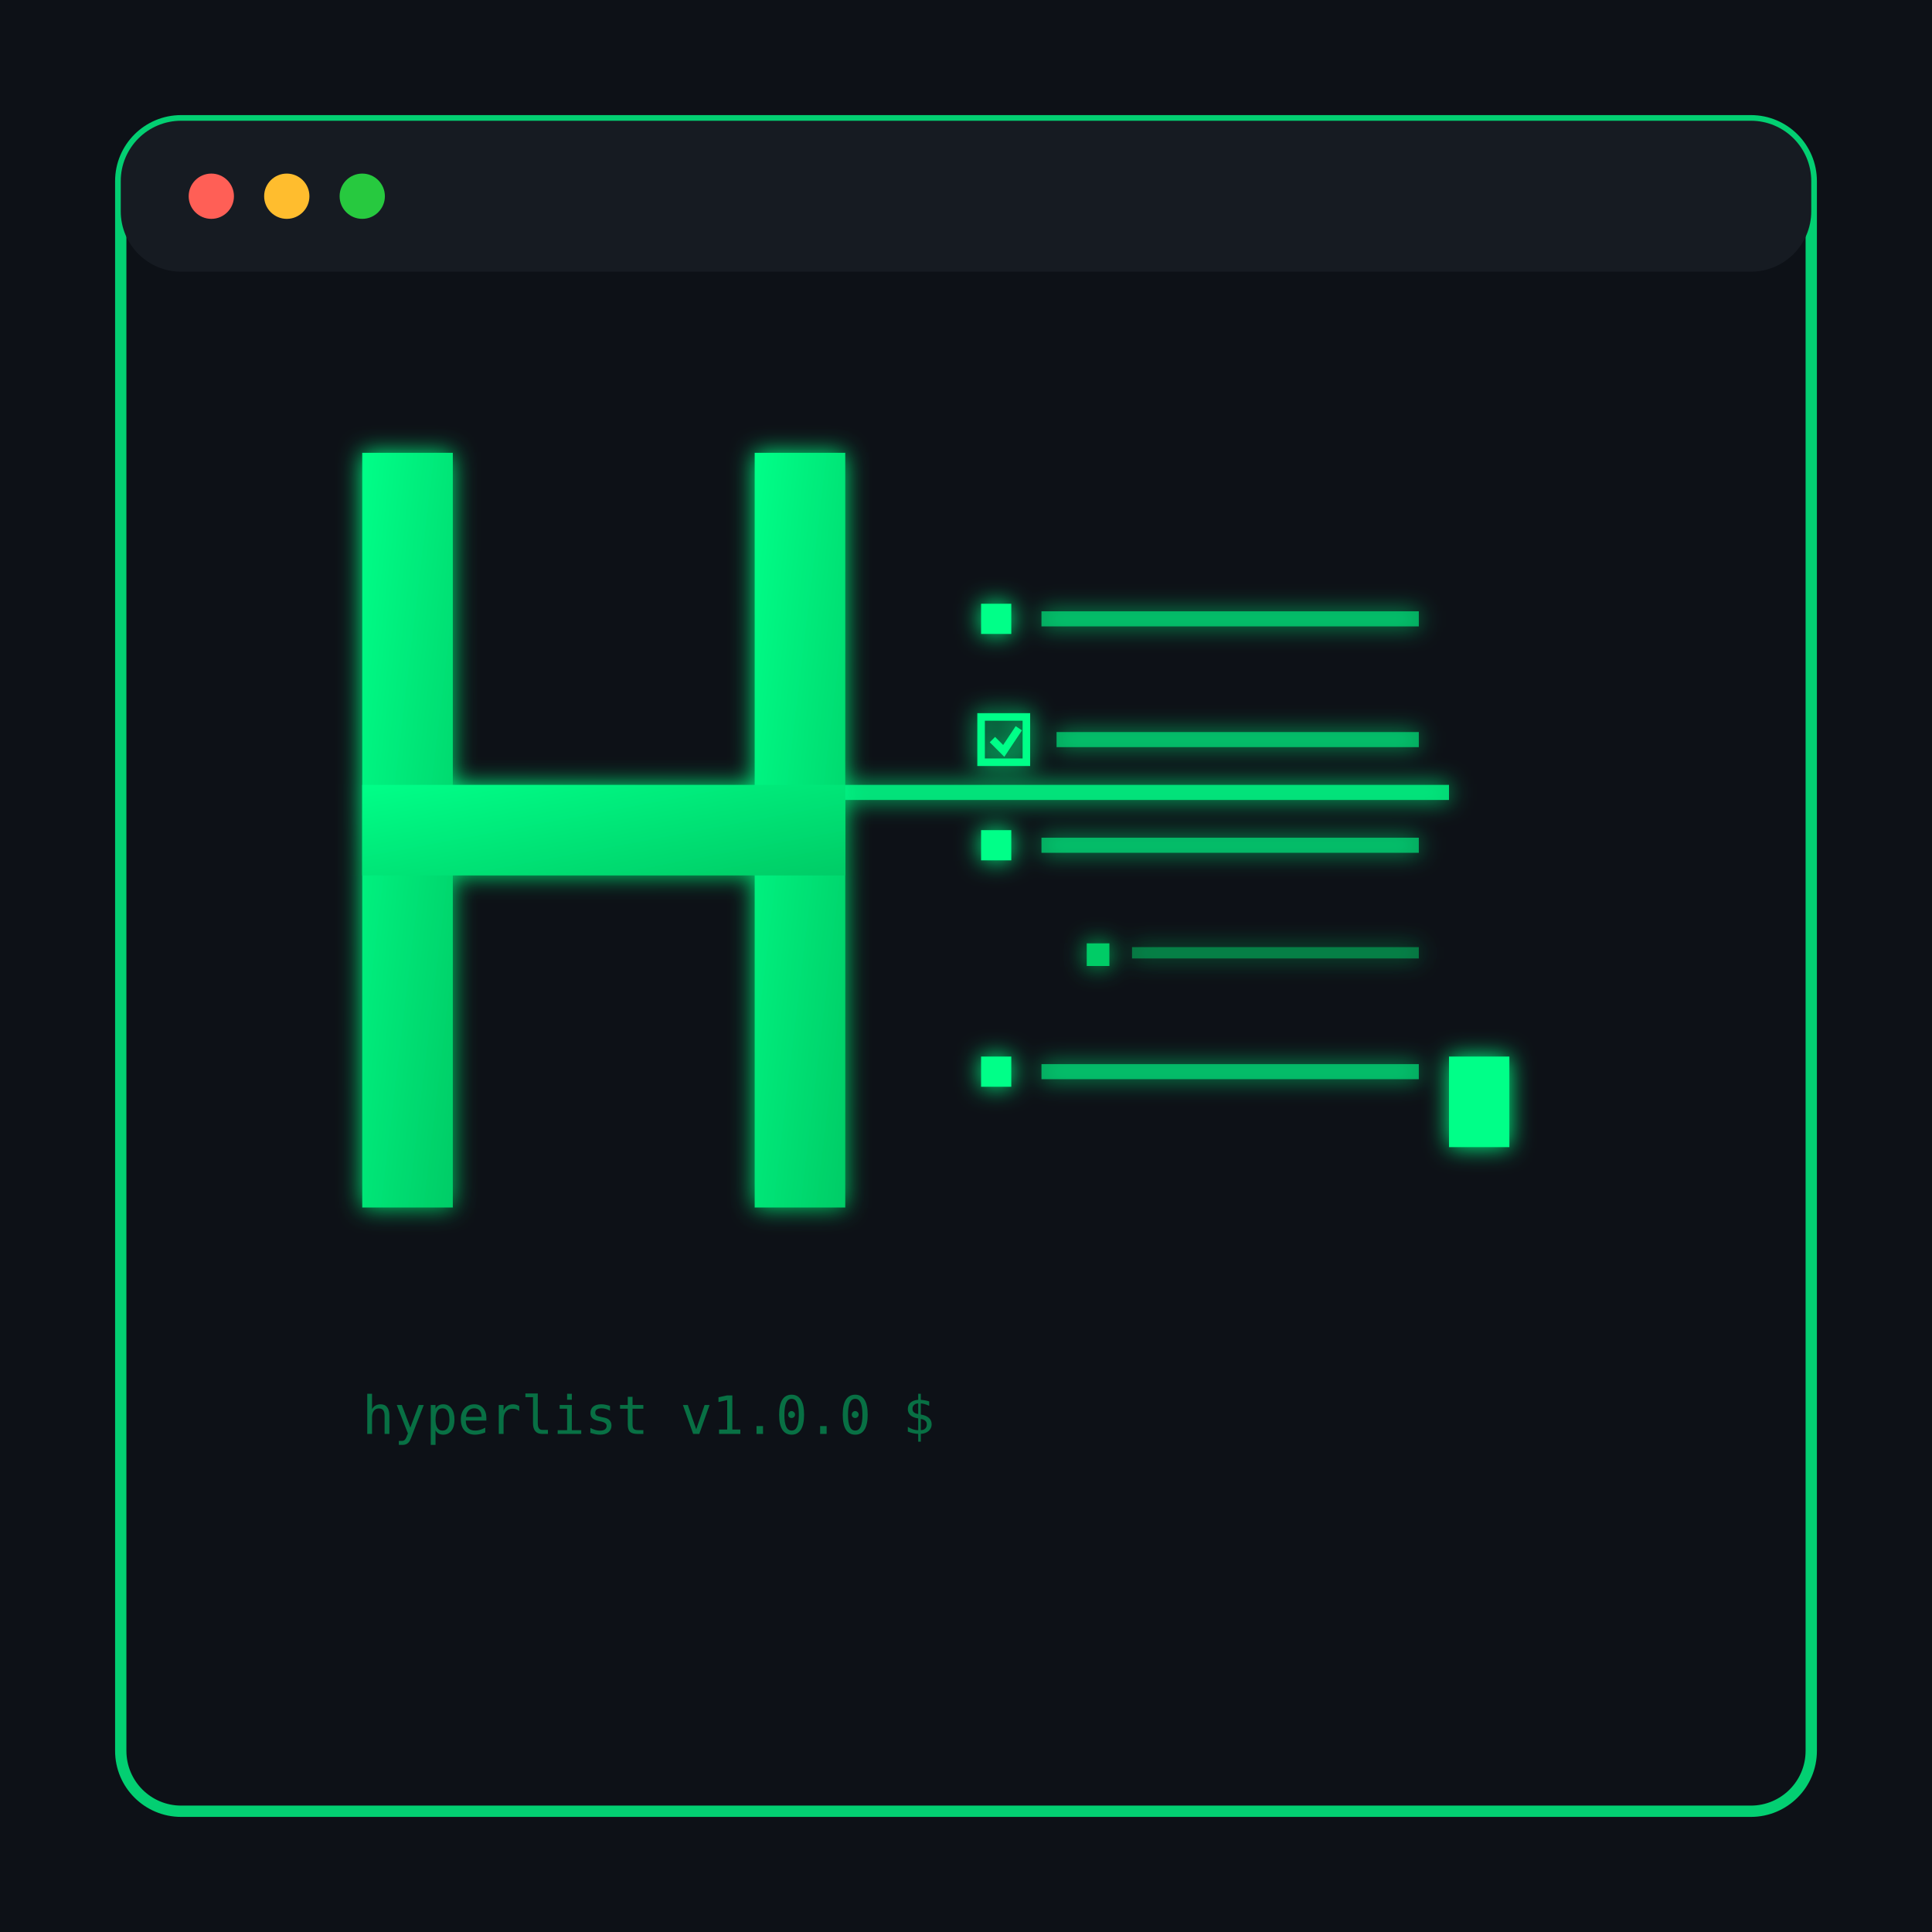
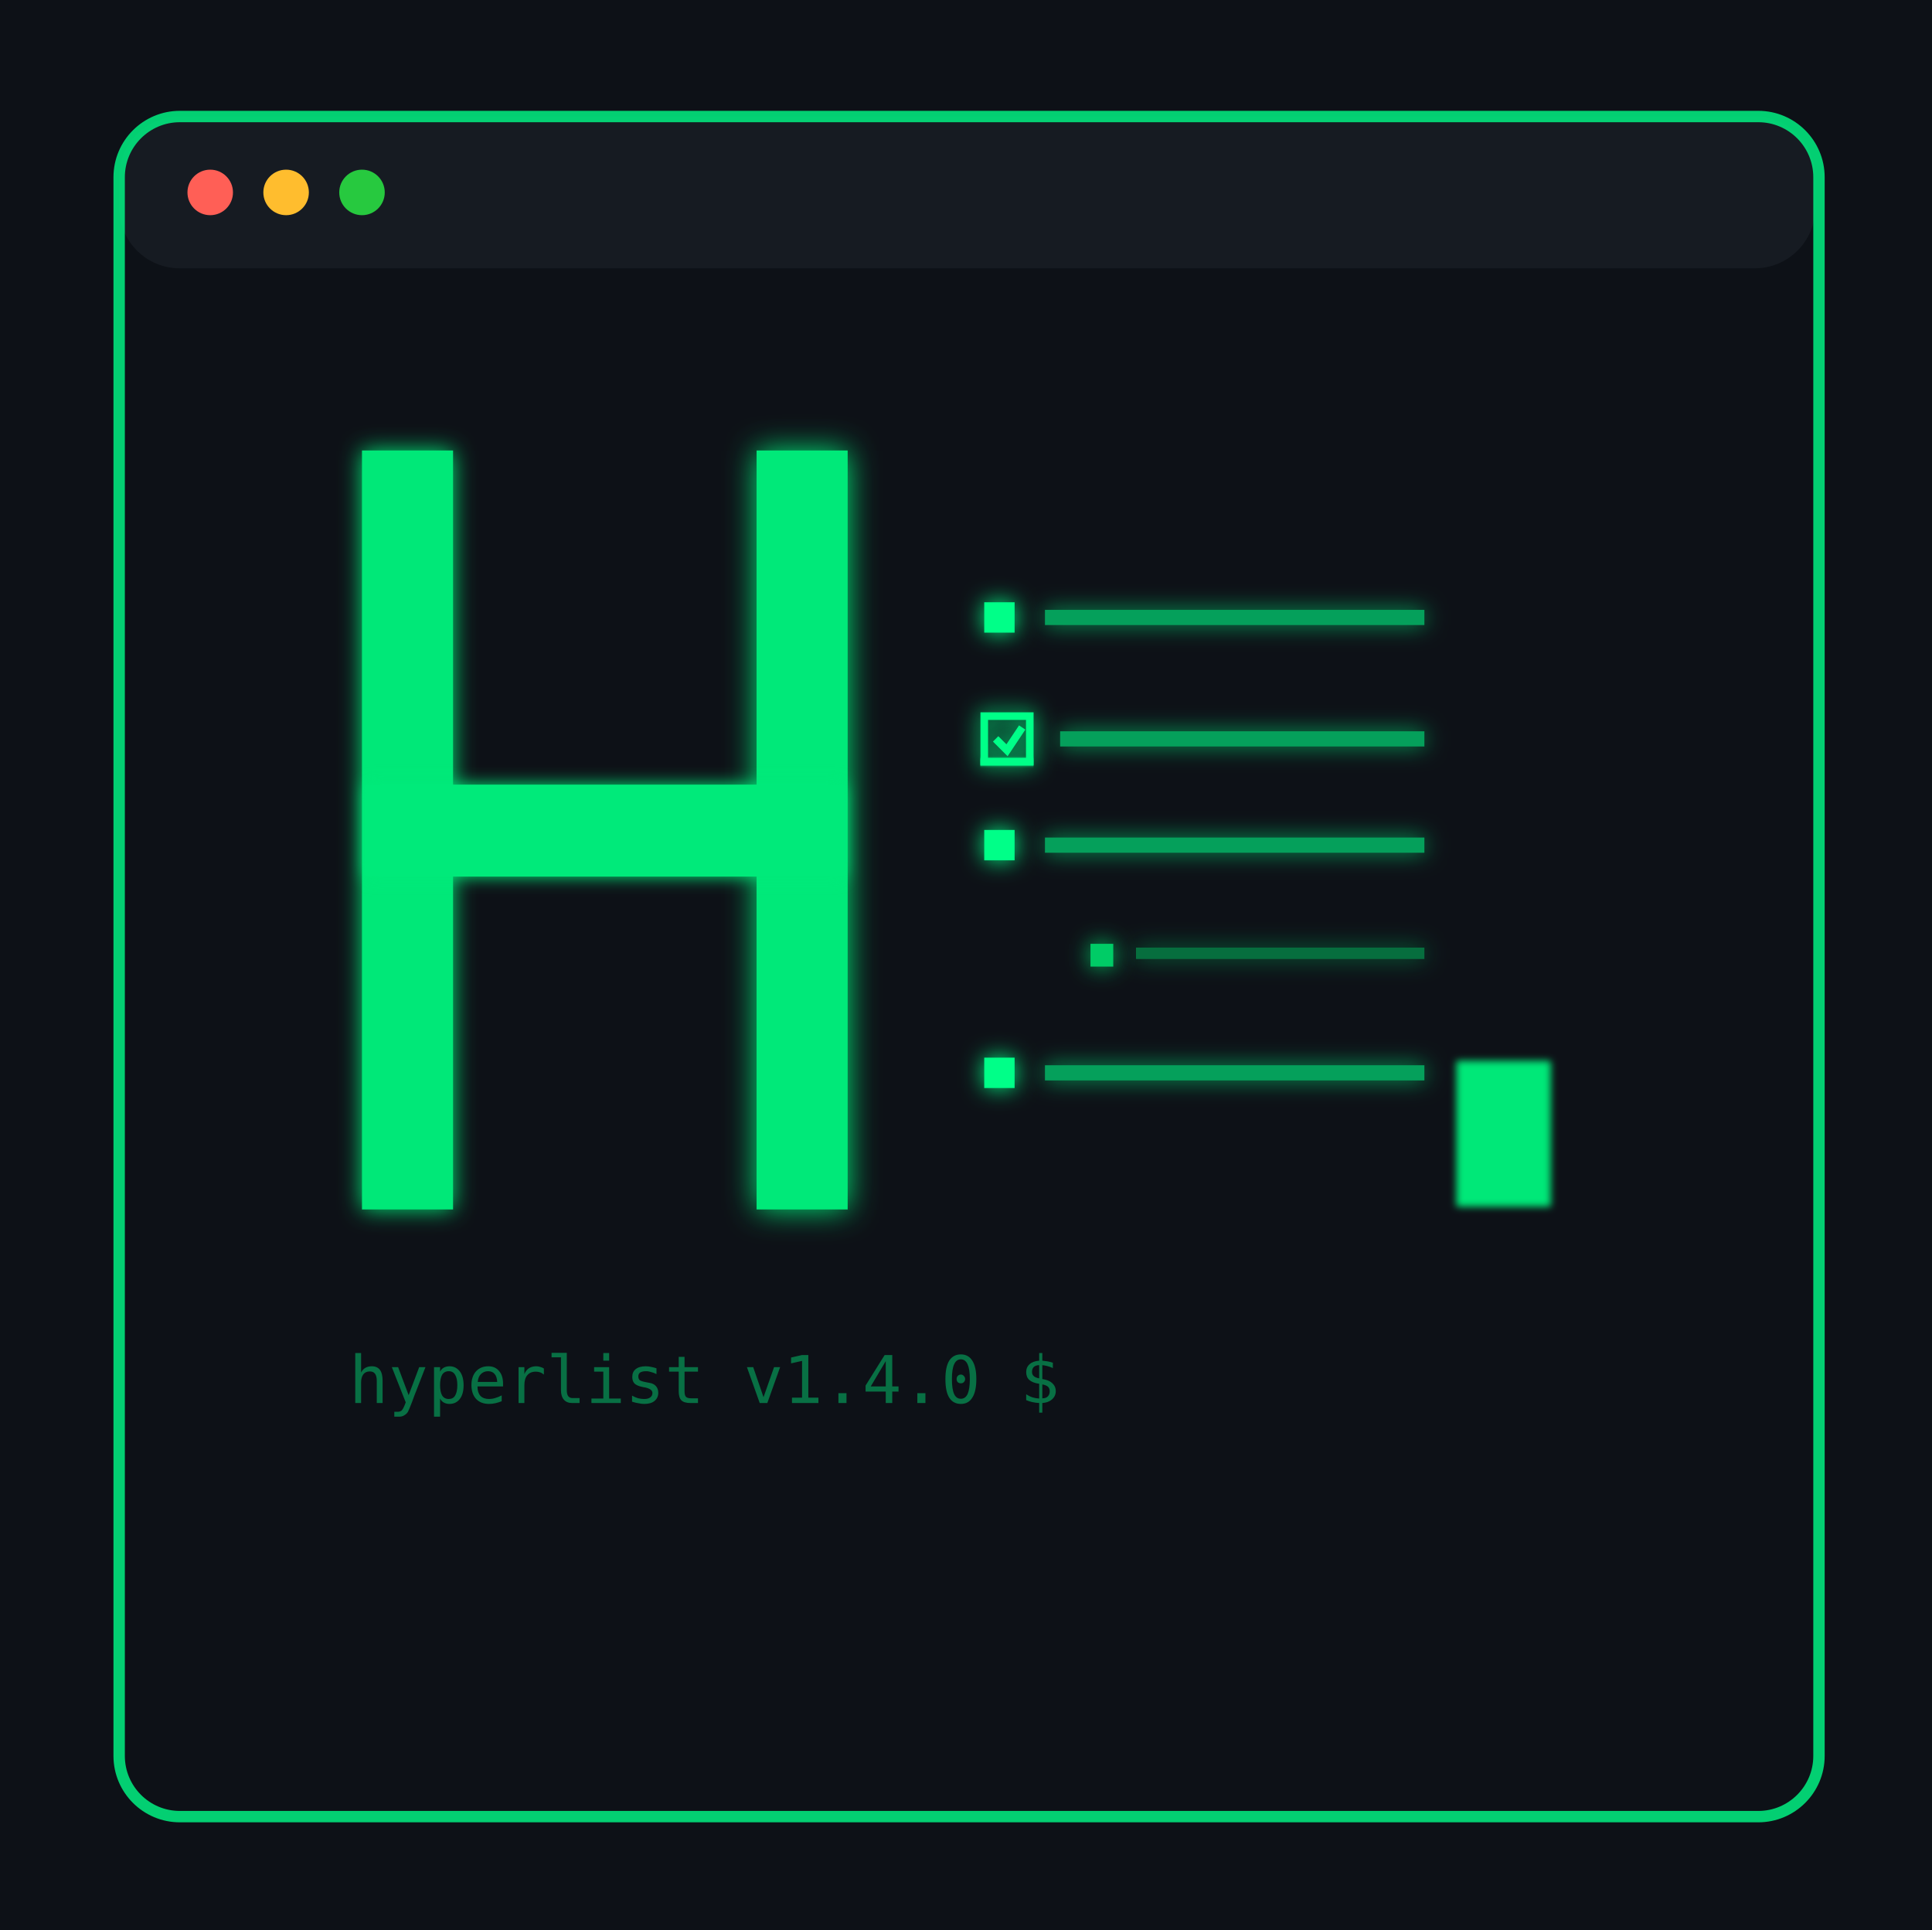
- <svg xmlns="http://www.w3.org/2000/svg" width="512" height="512" viewBox="0 0 512 512">
-   <defs>
-     <filter id="glow">
-       <feGaussianBlur stdDeviation="3" result="coloredBlur" />
-       <feMerge>
-         <feMergeNode in="coloredBlur" />
-         <feMergeNode in="SourceGraphic" />
+ <svg xmlns="http://www.w3.org/2000/svg" width="134.723mm" height="134.555mm" viewBox="0 0 134.723 134.555" version="1.1" id="svg1" xml:space="preserve">
+   <defs id="defs1">
+     <linearGradient id="linearGradient33" x1="0" y1="0" x2="1" y2="1">
+       <stop offset="0" style="stop-color:#00fa86;stop-opacity:1;" id="stop32" />
+       <stop offset="1" style="stop-color:#00cc66;stop-opacity:1" id="stop33" />
+     </linearGradient>
+     <filter id="glow" x="-1.184" y="-2.369" width="3.369" height="5.738">
+       <feGaussianBlur stdDeviation="2.961" result="coloredBlur" id="feGaussianBlur1" />
+       <feMerge id="feMerge2">
+         <feMergeNode in="coloredBlur" id="feMergeNode1" />
+         <feMergeNode in="SourceGraphic" id="feMergeNode2" />
      </feMerge>
    </filter>
-     <linearGradient id="grad" x1="0%" y1="0%" x2="100%" y2="100%">
-       <stop offset="0%" style="stop-color:#00ff88;stop-opacity:1" />
-       <stop offset="100%" style="stop-color:#00cc66;stop-opacity:1" />
+     <linearGradient id="grad" x1="0" y1="0" x2="1" y2="1">
+       <stop offset="0%" style="stop-color:#00ff88;stop-opacity:1" id="stop2" />
+       <stop offset="100%" style="stop-color:#00cc66;stop-opacity:1" id="stop3" />
    </linearGradient>
+     <filter style="color-interpolation-filters:sRGB" id="filter6" x="-0.395" y="-0.174" width="1.789" height="1.349">
+       <feGaussianBlur stdDeviation="0.4 0.4" result="fbSourceGraphic" id="feGaussianBlur6" />
+       <feColorMatrix result="fbSourceGraphicAlpha" in="fbSourceGraphic" values="0 0 0 -1 0 0 0 0 -1 0 0 0 0 -1 0 0 0 0 1 0" id="feColorMatrix8" />
+       <feGaussianBlur id="feGaussianBlur8" stdDeviation="0.4 0.4" result="blur" in="fbSourceGraphic" />
+     </filter>
+     <filter style="color-interpolation-filters:sRGB" id="filter22" x="-0.006" y="-0.456" width="1.013" height="1.912">
+       <feGaussianBlur stdDeviation="0.01 0.1" result="blur" id="feGaussianBlur22" />
+     </filter>
+     <filter style="color-interpolation-filters:sRGB" id="filter23" x="-0.001" y="-0.21" width="1.001" height="1.419">
+       <feGaussianBlur stdDeviation="0.01 0.11" result="blur" id="feGaussianBlur23" />
+     </filter>
+     <filter id="filter28" x="-0.04" y="-0.214" width="1.08" height="1.428">
+       <feGaussianBlur stdDeviation="2.138" result="coloredBlur" id="feGaussianBlur27" />
+       <feMerge id="feMerge28">
+         <feMergeNode in="coloredBlur" id="feMergeNode27" />
+         <feMergeNode in="SourceGraphic" id="feMergeNode28" />
+       </feMerge>
+     </filter>
+     <filter id="filter35" x="-0.4" y="-0.048" width="1.801" height="1.096">
+       <feGaussianBlur stdDeviation="4.004" result="coloredBlur" id="feGaussianBlur34" />
+       <feMerge id="feMerge35">
+         <feMergeNode in="coloredBlur" id="feMergeNode34" />
+         <feMergeNode in="SourceGraphic" id="feMergeNode35" />
+       </feMerge>
+     </filter>
+     <filter style="color-interpolation-filters:sRGB" id="filter36" x="-0.092" y="-0.06" width="1.185" height="1.12">
+       <feGaussianBlur stdDeviation="0.254" id="feGaussianBlur36" />
+     </filter>
  </defs>
-   <rect width="512" height="512" fill="#0d1117" />
-   <rect x="32" y="32" width="448" height="448" rx="16" ry="16" fill="none" stroke="#00ff88" stroke-width="3" opacity="0.8" />
-   <rect x="32" y="32" width="448" height="40" rx="16" ry="16" fill="#161b22" />
-   <circle cx="56" cy="52" r="6" fill="#ff5f56" />
-   <circle cx="76" cy="52" r="6" fill="#ffbd2e" />
-   <circle cx="96" cy="52" r="6" fill="#27c93f" />
-   <g filter="url(#glow)">
-     <rect x="96" y="120" width="24" height="200" fill="url(#grad)" />
-     <rect x="200" y="120" width="24" height="200" fill="url(#grad)" />
-     <rect x="96" y="208" width="128" height="24" fill="url(#grad)" />
-     <rect x="224" y="208" width="160" height="4" fill="#00ff88" opacity="0.8" />
-     <rect x="260" y="160" width="8" height="8" fill="#00ff88" />
-     <rect x="276" y="162" width="100" height="4" fill="#00ff88" opacity="0.6" />
-     <rect x="260" y="190" width="12" height="12" fill="none" stroke="#00ff88" stroke-width="2" />
-     <polyline points="263,196 266,199 270,193" stroke="#00ff88" stroke-width="2" fill="none" />
-     <rect x="280" y="194" width="96" height="4" fill="#00ff88" opacity="0.6" />
-     <rect x="260" y="220" width="8" height="8" fill="#00ff88" />
-     <rect x="276" y="222" width="100" height="4" fill="#00ff88" opacity="0.6" />
-     <rect x="288" y="250" width="6" height="6" fill="#00cc66" />
-     <rect x="300" y="251" width="76" height="3" fill="#00cc66" opacity="0.5" />
-     <rect x="260" y="280" width="8" height="8" fill="#00ff88" />
-     <rect x="276" y="282" width="100" height="4" fill="#00ff88" opacity="0.6" />
-     <rect x="384" y="280" width="16" height="24" fill="#00ff88">
-       <animate attributeName="opacity" values="1;0;1" dur="1s" repeatCount="indefinite" />
-     </rect>
-   </g>
-   <text x="96" y="380" font-family="monospace" font-size="14" fill="#00ff88" opacity="0.4">
-     hyperlist v1.0.0 $
-   </text>
+   <rect width="135.467" height="135.467" fill="#0d1117" id="rect3" x="-0.157" y="-0.343" style="stroke-width:0.265" />
+   <rect x="8.309" y="8.124" width="118.278" height="10.583" rx="4.224" ry="4.233" fill="#161b22" id="rect5" style="stroke-width:0.264" />
+   <rect x="8.309" y="8.124" width="118.533" height="118.533" rx="4.233" ry="4.233" fill="none" stroke="#00ff88" stroke-width="0.794" opacity="0.8" id="rect4" />
+   <circle cx="14.659" cy="13.416" fill="#ff5f56" id="circle5" style="stroke-width:0.265" r="1.587" />
+   <circle cx="19.951" cy="13.416" fill="#ffbd2e" id="circle6" style="stroke-width:0.265" r="1.587" />
+   <circle cx="25.243" cy="13.416" fill="#27c93f" id="circle7" style="stroke-width:0.265" r="1.587" />
+   <rect x="96" y="120" width="24" height="200" fill="url(#grad)" id="rect7" style="fill:#00e878;fill-opacity:1;filter:url(#glow)" transform="matrix(0.2645833,0,0,0.2645833,-0.1574744,-0.3425329)" />
+   <rect x="200" y="120" width="24" height="200" fill="url(#grad)" id="rect8" style="fill:#00e979;fill-opacity:1;filter:url(#filter35)" transform="matrix(0.2645833,0,0,0.2645833,-0.1574744,-0.3425329)" />
+   <rect x="96" y="208" width="128" height="24" fill="url(#grad)" id="rect9" style="mix-blend-mode:normal;fill:#00ea7a;fill-opacity:1;filter:url(#filter28)" transform="matrix(0.2611119,0,0,0.2671377,0.4039766,-0.8584999)" />
+   <rect x="260" y="160" width="8" height="8" fill="#00ff88" id="rect11" transform="matrix(0.2645833,0,0,0.2645833,-0.1574744,-0.3425329)" style="filter:url(#glow)" />
+   <rect x="276" y="162" width="100" height="4" fill="#00ff88" opacity="0.6" id="rect12" transform="matrix(0.2645833,0,0,0.2645833,-0.1574744,-0.3425329)" style="filter:url(#glow)" />
+   <rect x="260" y="190" width="12" height="12" fill="none" stroke="#00ff88" stroke-width="2" id="rect13" transform="matrix(0.2645833,0,0,0.2645833,-0.1574744,-0.3425329)" style="filter:url(#glow)" />
+   <polyline points="263,196 266,199 270,193" stroke="#00ff88" stroke-width="2" fill="none" id="polyline13" transform="matrix(0.2645833,0,0,0.2645833,-0.1574744,-0.3425329)" style="filter:url(#glow)" />
+   <rect x="280" y="194" width="96" height="4" fill="#00ff88" opacity="0.6" id="rect14" transform="matrix(0.2645833,0,0,0.2645833,-0.1574744,-0.3425329)" style="filter:url(#glow)" />
+   <rect x="260" y="220" width="8" height="8" fill="#00ff88" id="rect15" transform="matrix(0.2645833,0,0,0.2645833,-0.1574744,-0.3425329)" style="filter:url(#glow)" />
+   <rect x="276" y="222" width="100" height="4" fill="#00ff88" opacity="0.6" id="rect16" transform="matrix(0.2645833,0,0,0.2645833,-0.1574744,-0.3425329)" style="filter:url(#glow)" />
+   <rect x="288" y="250" width="6" height="6" fill="#00cc66" id="rect17" transform="matrix(0.2645833,0,0,0.2645833,-0.1574744,-0.3425329)" style="filter:url(#glow)" />
+   <rect x="300" y="251" width="76" height="3" fill="#00cc66" opacity="0.5" id="rect18" transform="matrix(0.2645833,0,0,0.2645833,-0.1574744,-0.3425329)" style="filter:url(#glow)" />
+   <rect x="260" y="280" width="8" height="8" fill="#00ff88" id="rect19" transform="matrix(0.2645833,0,0,0.2645833,-0.1574744,-0.3425329)" style="filter:url(#glow)" />
+   <rect x="276" y="282" width="100" height="4" fill="#00ff88" opacity="0.6" id="rect20" transform="matrix(0.2645833,0,0,0.2645833,-0.1574744,-0.3425329)" style="filter:url(#glow)" />
+   <text x="24.335" y="97.819" font-family="monospace" font-size="4.573px" fill="#00ff88" opacity="0.4" id="text21" style="stroke-width:0.327">hyperlist v1.4.0 $</text>
+   <rect style="fill:#00fe87;fill-opacity:1;stroke:none;stroke-width:5.982;filter:url(#filter22)" id="rect22" width="3.711" height="0.526" x="68.358" y="52.856" ry="0" />
+   <rect style="fill:#00e878;fill-opacity:1;stroke:none;stroke-width:6.174;filter:url(#filter36)" id="rect35" width="6.601" height="10.185" x="101.548" y="73.954" ry="0.096">
+     <animate attributeName="opacity" values="1;0;1" dur="1s" repeatCount="indefinite" />
+   </rect>
</svg>
